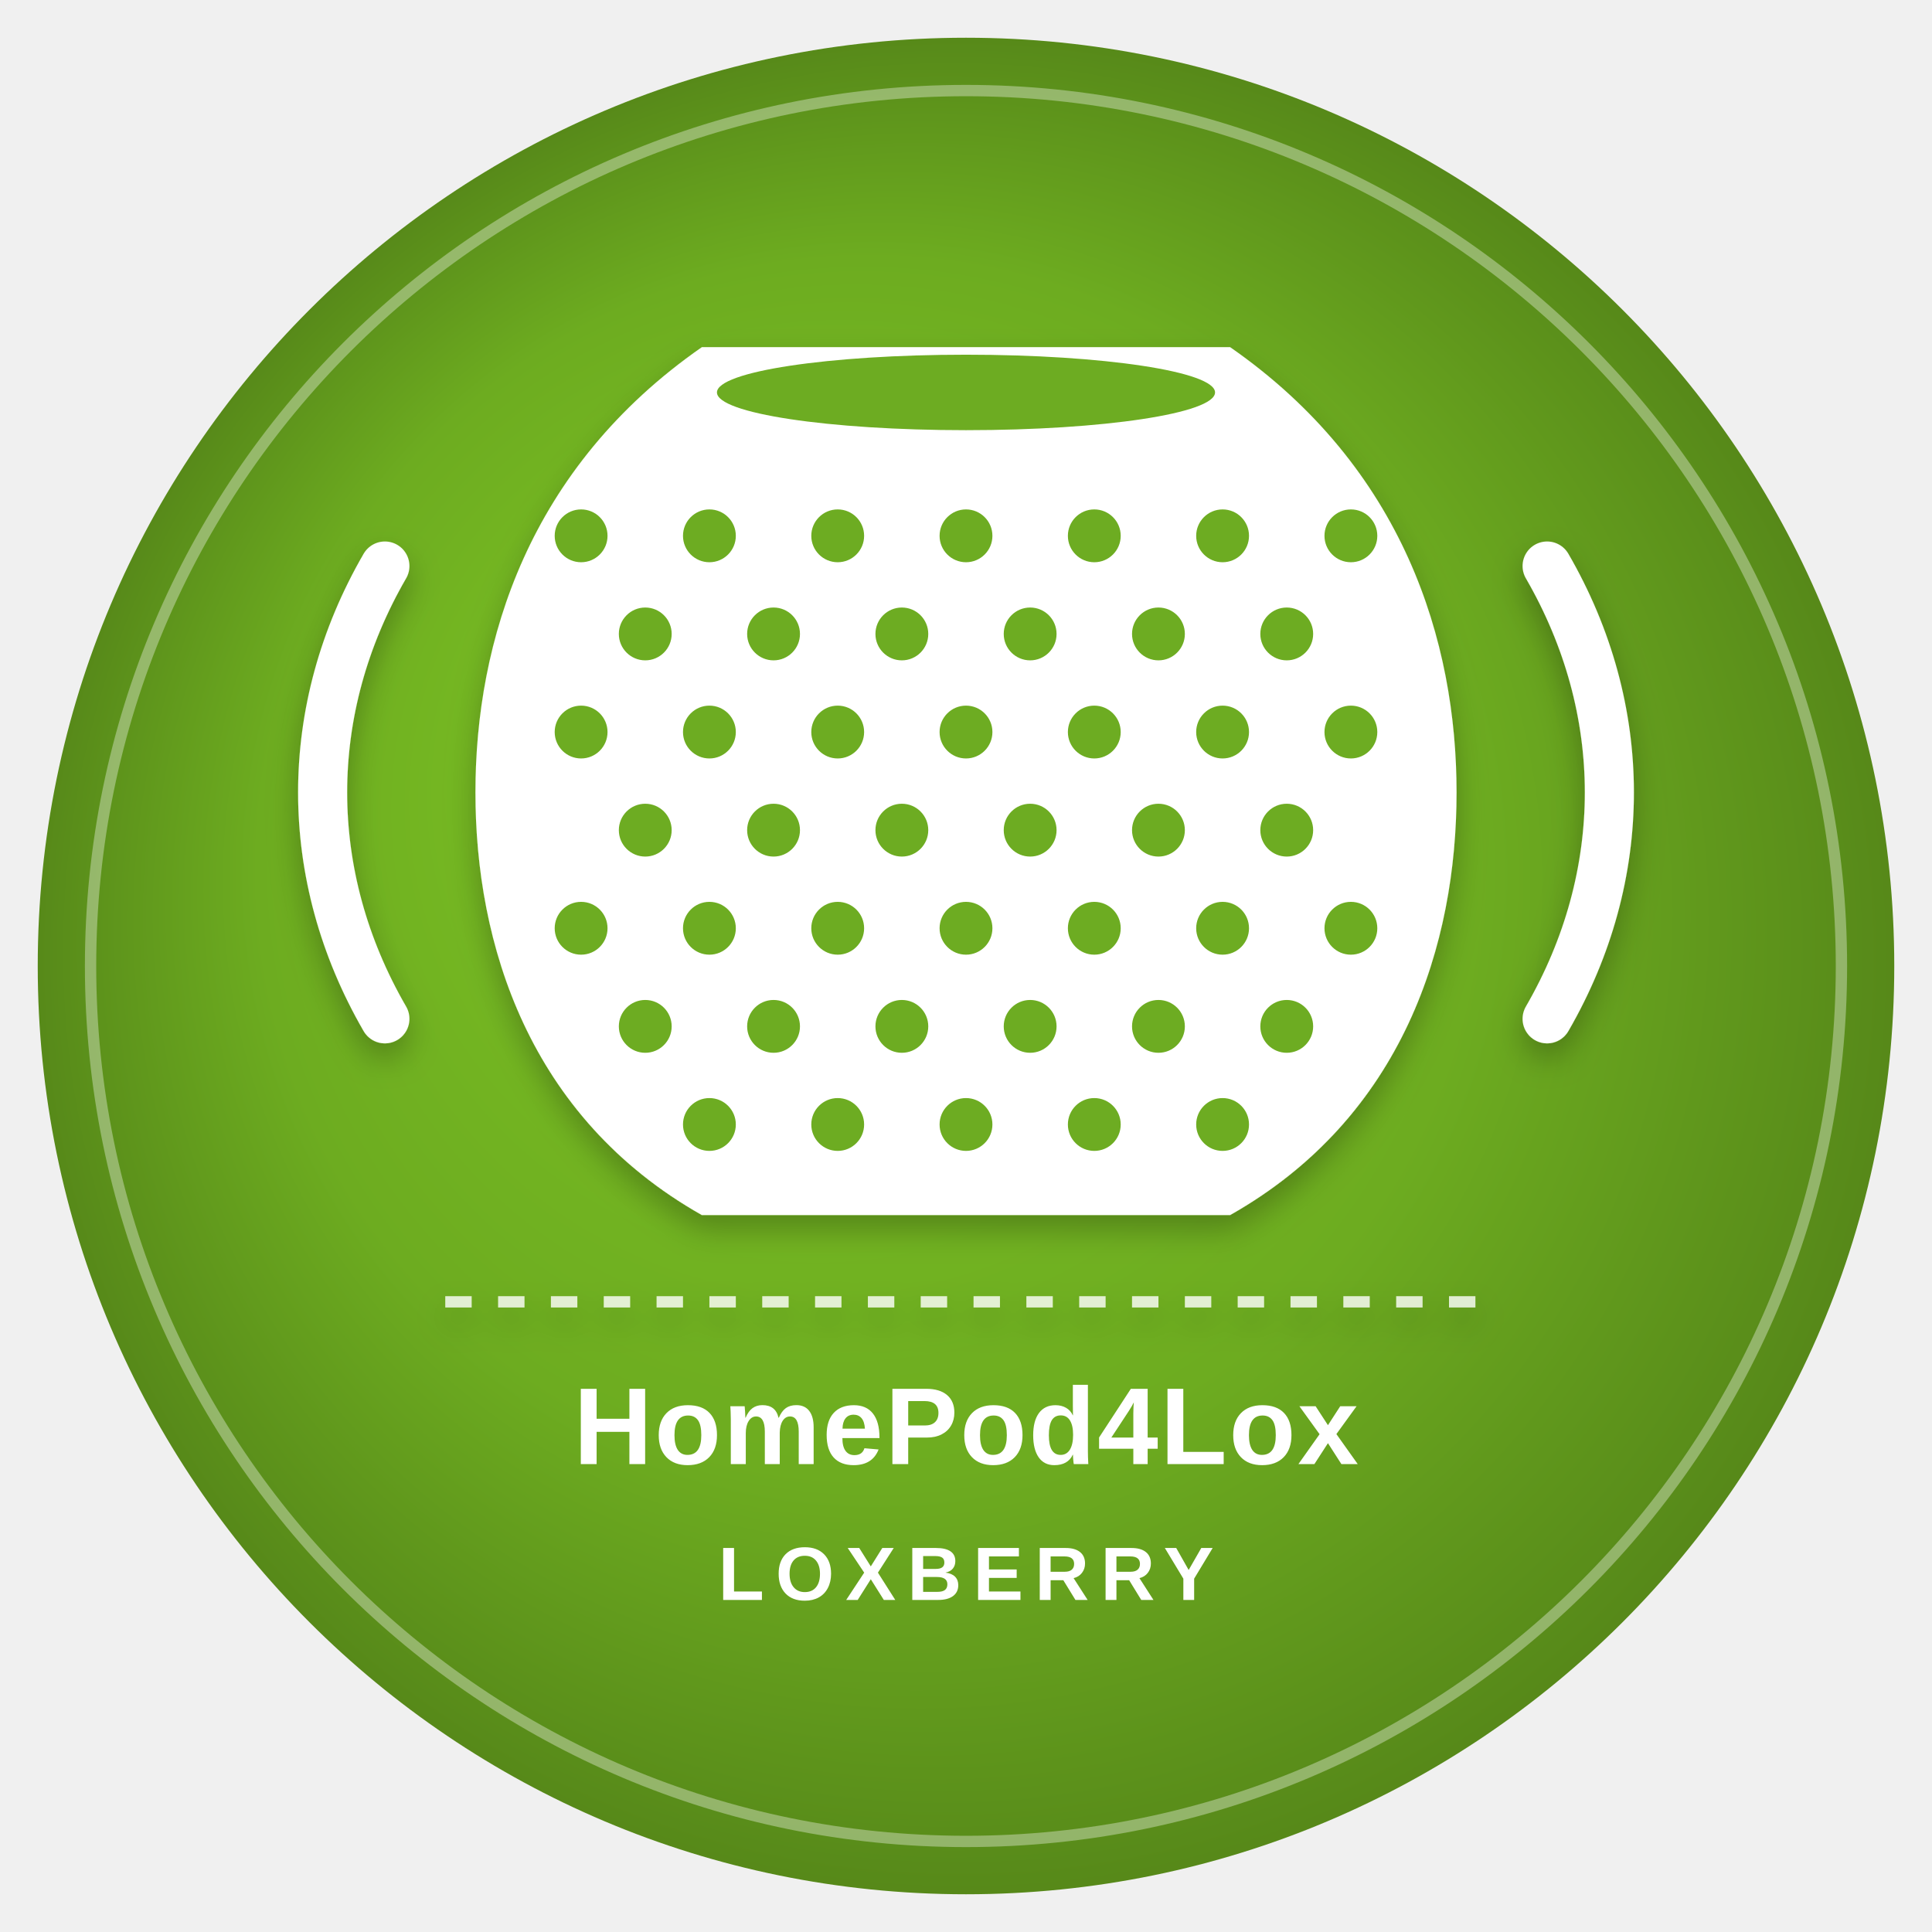
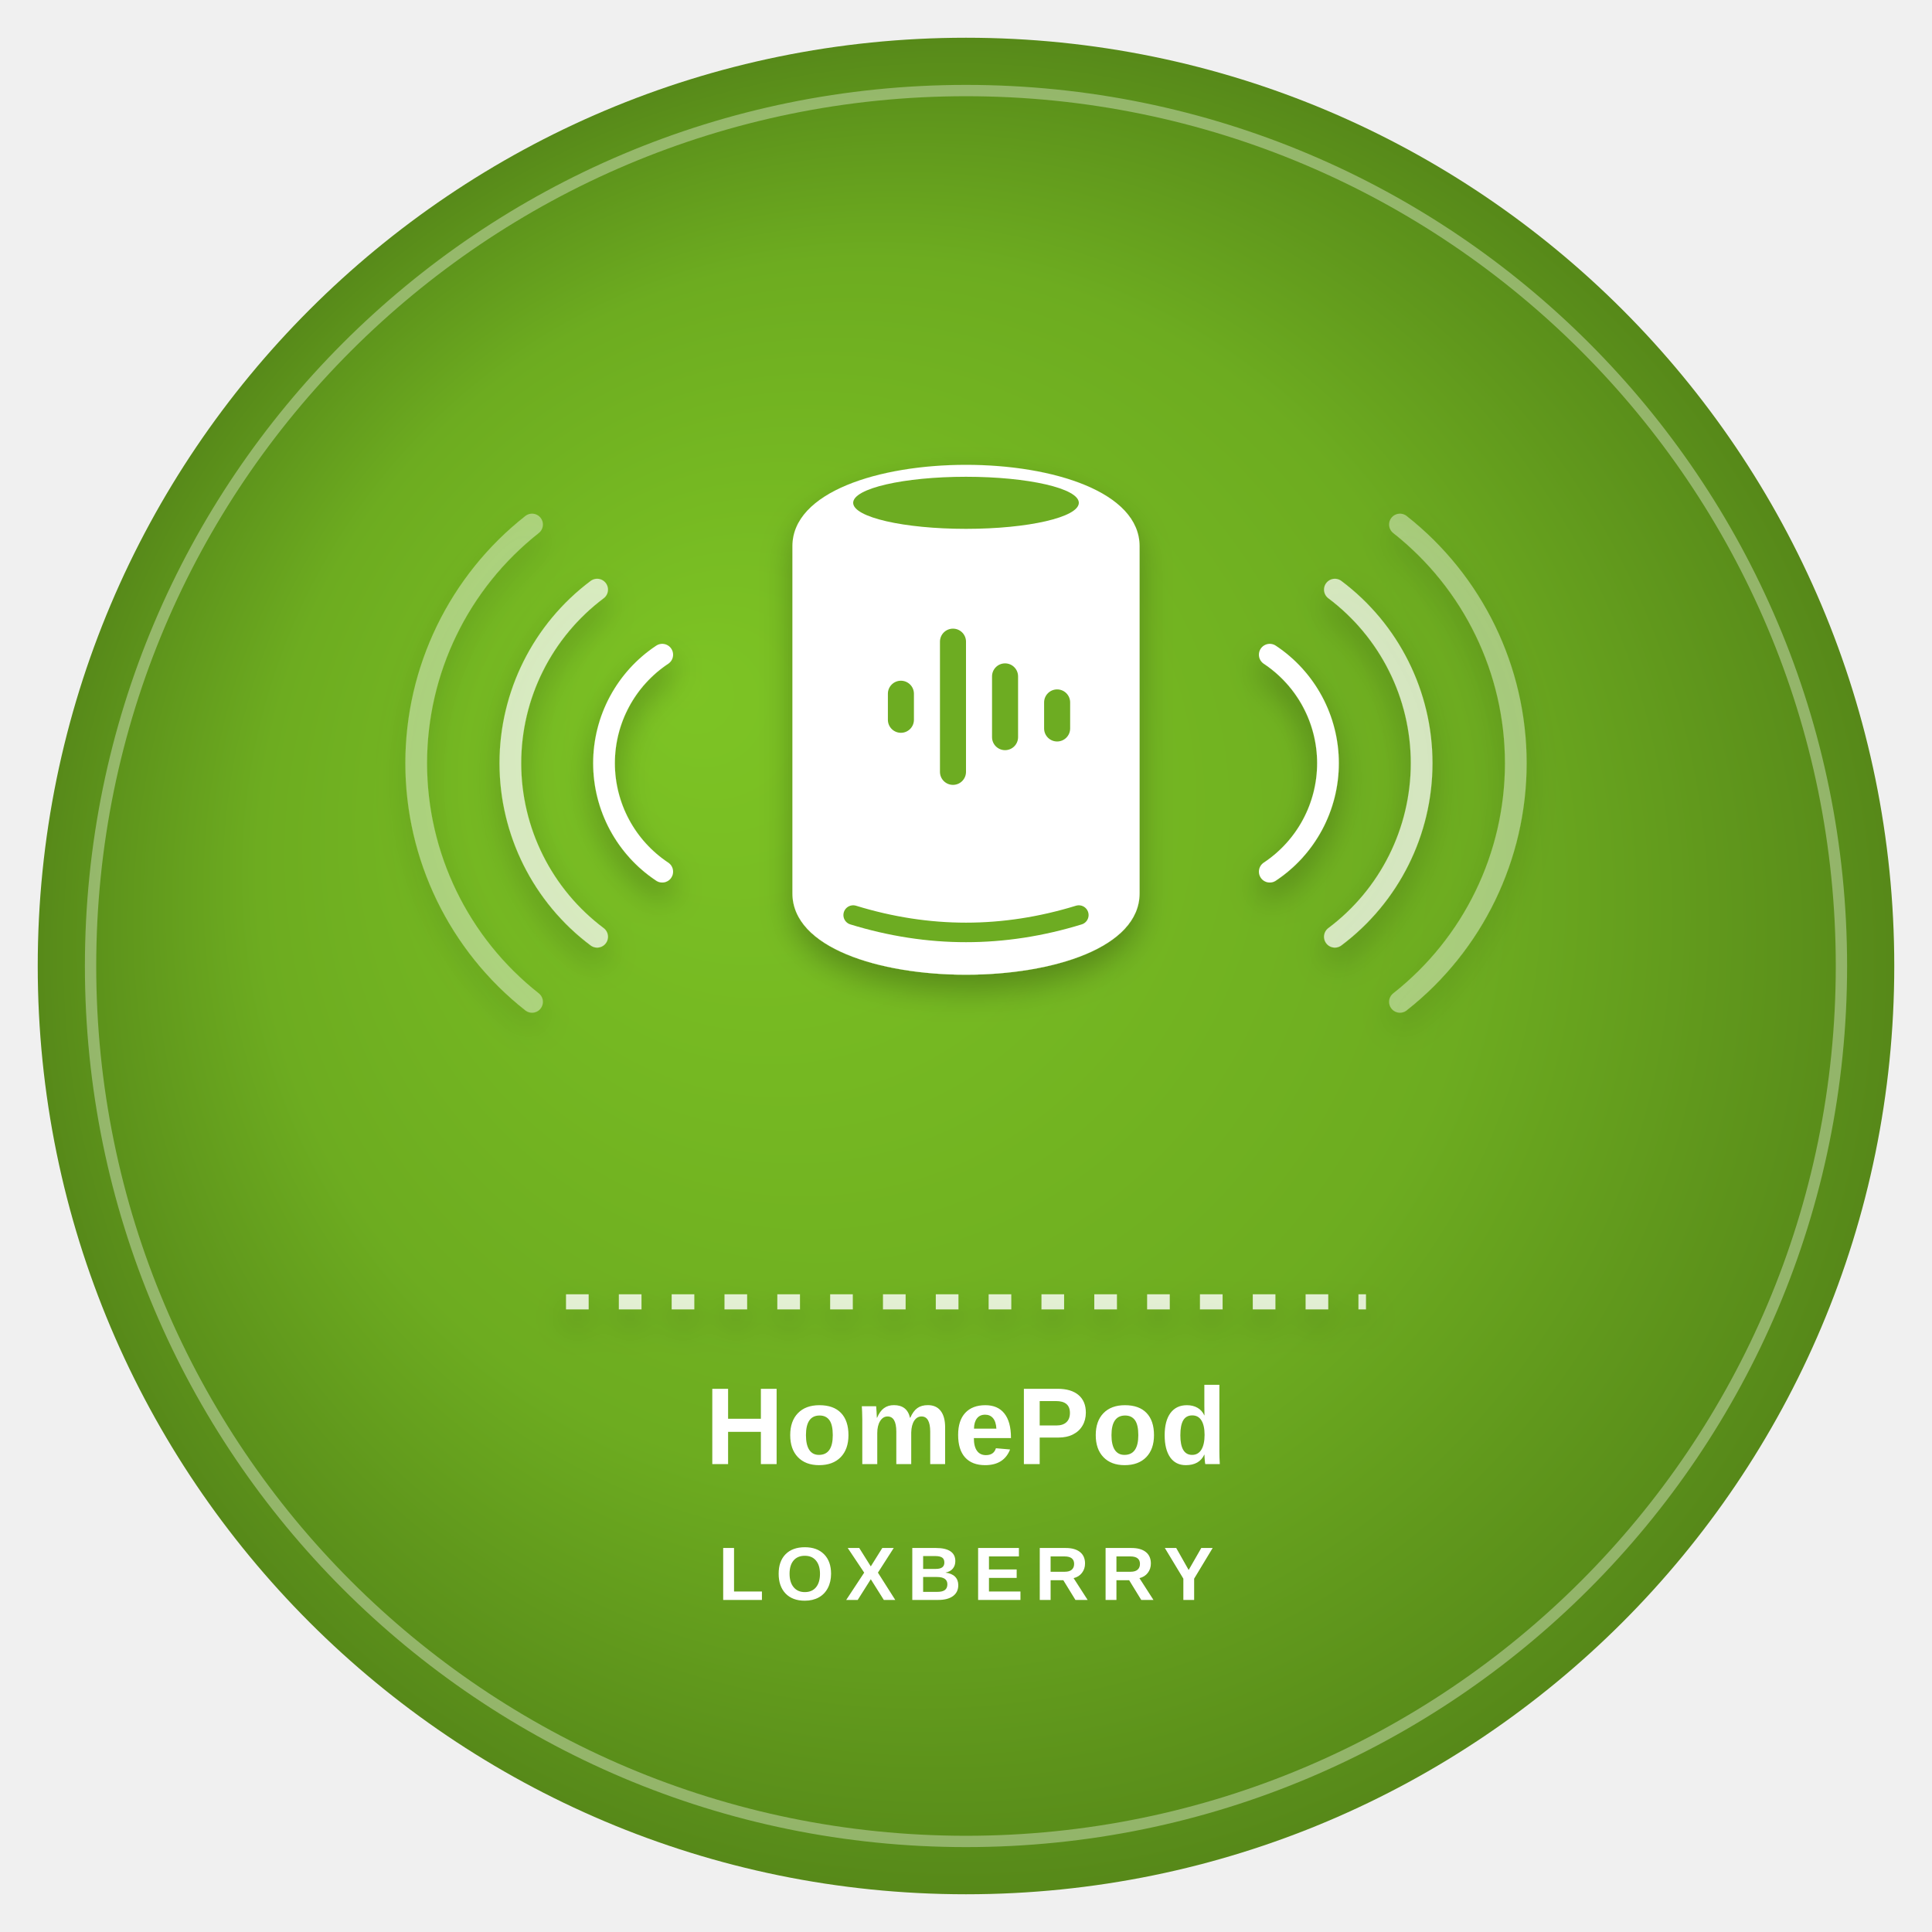
<svg xmlns="http://www.w3.org/2000/svg" width="512" height="512" viewBox="0 0 512 512">
  <defs>
    <radialGradient id="bg-grad" cx="50%" cy="50%" r="50%" fx="35%" fy="35%">
      <stop offset="0%" stop-color="#7dc424" />
      <stop offset="65%" stop-color="#6dac20" />
      <stop offset="100%" stop-color="#568819" />
    </radialGradient>
    <filter id="shadow" x="-10%" y="-10%" width="120%" height="120%">
      <feDropShadow dx="0" dy="4" stdDeviation="4" flood-color="#000000" flood-opacity="0.25" />
    </filter>
  </defs>
  <circle cx="256" cy="256" r="246" fill="url(#bg-grad)" />
  <circle cx="256" cy="256" r="232" fill="none" stroke="#ffffff" stroke-opacity="0.35" stroke-width="3" />
-   <g filter="url(#shadow)">
-     <path d="M 186 92 L 326 92 C 372 124 386 170 386 210 C 386 250 372 296 326 322 L 186 322 C 140 296 126 250 126 210 C 126 170 140 124 186 92 Z" fill="#ffffff" />
-     <ellipse cx="256" cy="104" rx="66" ry="10" fill="#6dac20" />
-     <g fill="#6dac20">
-       <circle cx="154" cy="142" r="7" />
-       <circle cx="188" cy="142" r="7" />
-       <circle cx="222" cy="142" r="7" />
-       <circle cx="256" cy="142" r="7" />
-       <circle cx="290" cy="142" r="7" />
-       <circle cx="324" cy="142" r="7" />
-       <circle cx="358" cy="142" r="7" />
-       <circle cx="171" cy="168" r="7" />
-       <circle cx="205" cy="168" r="7" />
-       <circle cx="239" cy="168" r="7" />
-       <circle cx="273" cy="168" r="7" />
-       <circle cx="307" cy="168" r="7" />
-       <circle cx="341" cy="168" r="7" />
-       <circle cx="154" cy="194" r="7" />
-       <circle cx="188" cy="194" r="7" />
-       <circle cx="222" cy="194" r="7" />
-       <circle cx="256" cy="194" r="7" />
-       <circle cx="290" cy="194" r="7" />
-       <circle cx="324" cy="194" r="7" />
-       <circle cx="358" cy="194" r="7" />
-       <circle cx="171" cy="220" r="7" />
-       <circle cx="205" cy="220" r="7" />
-       <circle cx="239" cy="220" r="7" />
-       <circle cx="273" cy="220" r="7" />
-       <circle cx="307" cy="220" r="7" />
-       <circle cx="341" cy="220" r="7" />
-       <circle cx="154" cy="246" r="7" />
-       <circle cx="188" cy="246" r="7" />
-       <circle cx="222" cy="246" r="7" />
-       <circle cx="256" cy="246" r="7" />
-       <circle cx="290" cy="246" r="7" />
-       <circle cx="324" cy="246" r="7" />
-       <circle cx="358" cy="246" r="7" />
-       <circle cx="171" cy="272" r="7" />
-       <circle cx="205" cy="272" r="7" />
-       <circle cx="239" cy="272" r="7" />
-       <circle cx="273" cy="272" r="7" />
-       <circle cx="307" cy="272" r="7" />
-       <circle cx="341" cy="272" r="7" />
-       <circle cx="188" cy="298" r="7" />
-       <circle cx="222" cy="298" r="7" />
-       <circle cx="256" cy="298" r="7" />
-       <circle cx="290" cy="298" r="7" />
-       <circle cx="324" cy="298" r="7" />
+   <g filter="url(#shadow)" fill="#ffffff">
+     <g transform="translate(256, 185) scale(1.15)">
+       <path d="M -40 -35                 C -40 -60 40 -60 40 -35                 L 40 45                 C 40 70 -40 70 -40 45 Z" fill="#ffffff" />
+       <ellipse cx="0" cy="-45" rx="26" ry="6" fill="#6dac20" />
+       <path d="M -26 50 Q 0 58 26 50" fill="none" stroke="#6dac20" stroke-width="4.5" stroke-linecap="round" />
+       <rect x="-18" y="-4" width="6" height="12" rx="3" fill="#6dac20" />
+       <rect x="-6" y="-16" width="6" height="36" rx="3" fill="#6dac20" />
+       <rect x="6" y="-8" width="6" height="20" rx="3" fill="#6dac20" />
+       <rect x="18" y="-2" width="6" height="12" rx="3" fill="#6dac20" />
+       <g fill="none" stroke="#ffffff" stroke-linecap="round">
+         <path d="M -70 -10 A 30 30 0 0 0 -70 40" stroke-width="5" />
+         <path d="M -85 -25 A 50 50 0 0 0 -85 55" stroke-width="5" opacity="0.7" />
+         <path d="M -100 -40 A 70 70 0 0 0 -100 70" stroke-width="5" opacity="0.4" />
+       </g>
+       <g fill="none" stroke="#ffffff" stroke-linecap="round">
+         <path d="M 70 -10 A 30 30 0 0 1 70 40" stroke-width="5" />
+         <path d="M 85 -25 A 50 50 0 0 1 85 55" stroke-width="5" opacity="0.7" />
+         <path d="M 100 -40 A 70 70 0 0 1 100 70" stroke-width="5" opacity="0.4" />
+       </g>
    </g>
-     <path d="M 410 150 C 432 188 432 232 410 270" fill="none" stroke="#ffffff" stroke-width="13" stroke-linecap="round" />
-     <path d="M 102 150 C 80 188 80 232 102 270" fill="none" stroke="#ffffff" stroke-width="13" stroke-linecap="round" />
-     <path d="M 118 345 L 394 345" stroke="#ffffff" stroke-width="3" stroke-dasharray="7 7" opacity="0.8" />
+     <path d="M 150 345 L 362 345" stroke="#ffffff" stroke-width="4" stroke-dasharray="6 8" opacity="0.8" />
  </g>
-   <text x="256" y="388" text-anchor="middle" font-family="Arial, Helvetica, sans-serif" font-size="29" font-weight="900" fill="#ffffff" letter-spacing="0.5">HomePod4Lox</text>
-   <text x="256" y="424" text-anchor="middle" font-family="Arial, Helvetica, sans-serif" font-size="20" font-weight="bold" fill="#ffffff" letter-spacing="3">LOXBERRY</text>
+   <text x="256" y="388" text-anchor="middle" fill="#ffffff" font-family="Arial, sans-serif" font-weight="900" font-size="29" letter-spacing="0.5">HomePod</text>
+   <text x="256" y="424" text-anchor="middle" fill="#ffffff" font-family="Arial, sans-serif" font-weight="bold" font-size="20" letter-spacing="3">LOXBERRY</text>
</svg>
